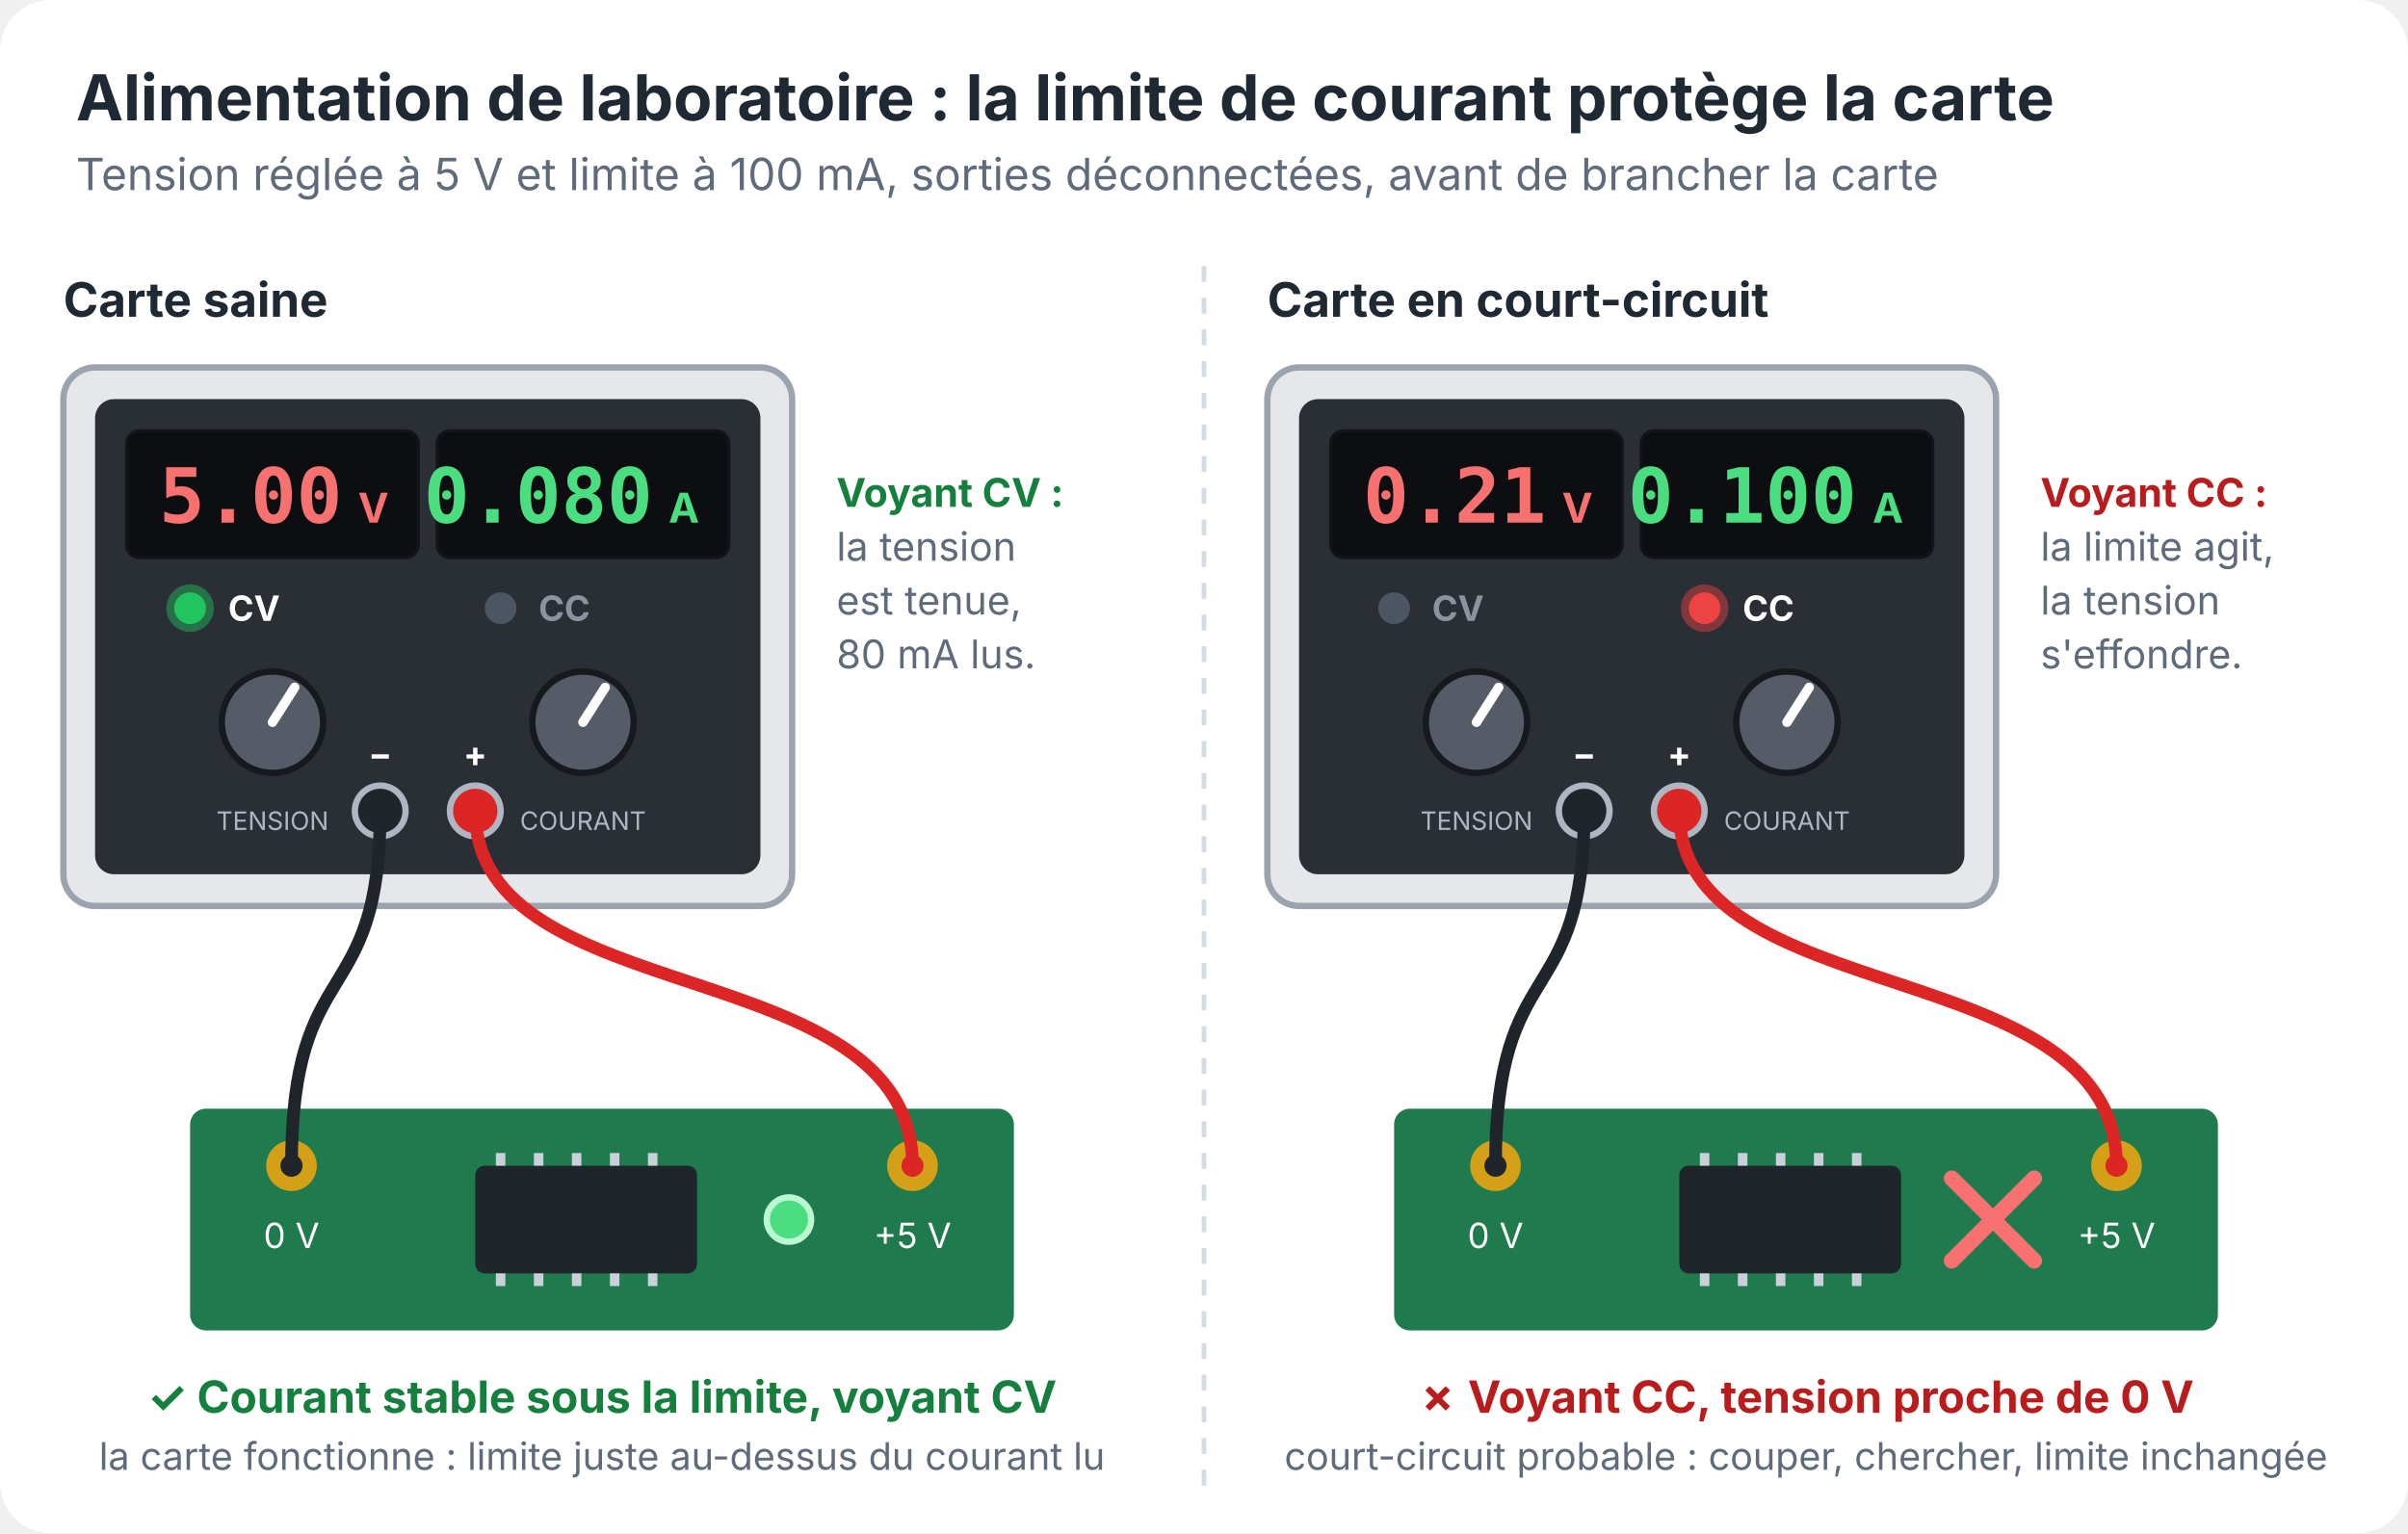
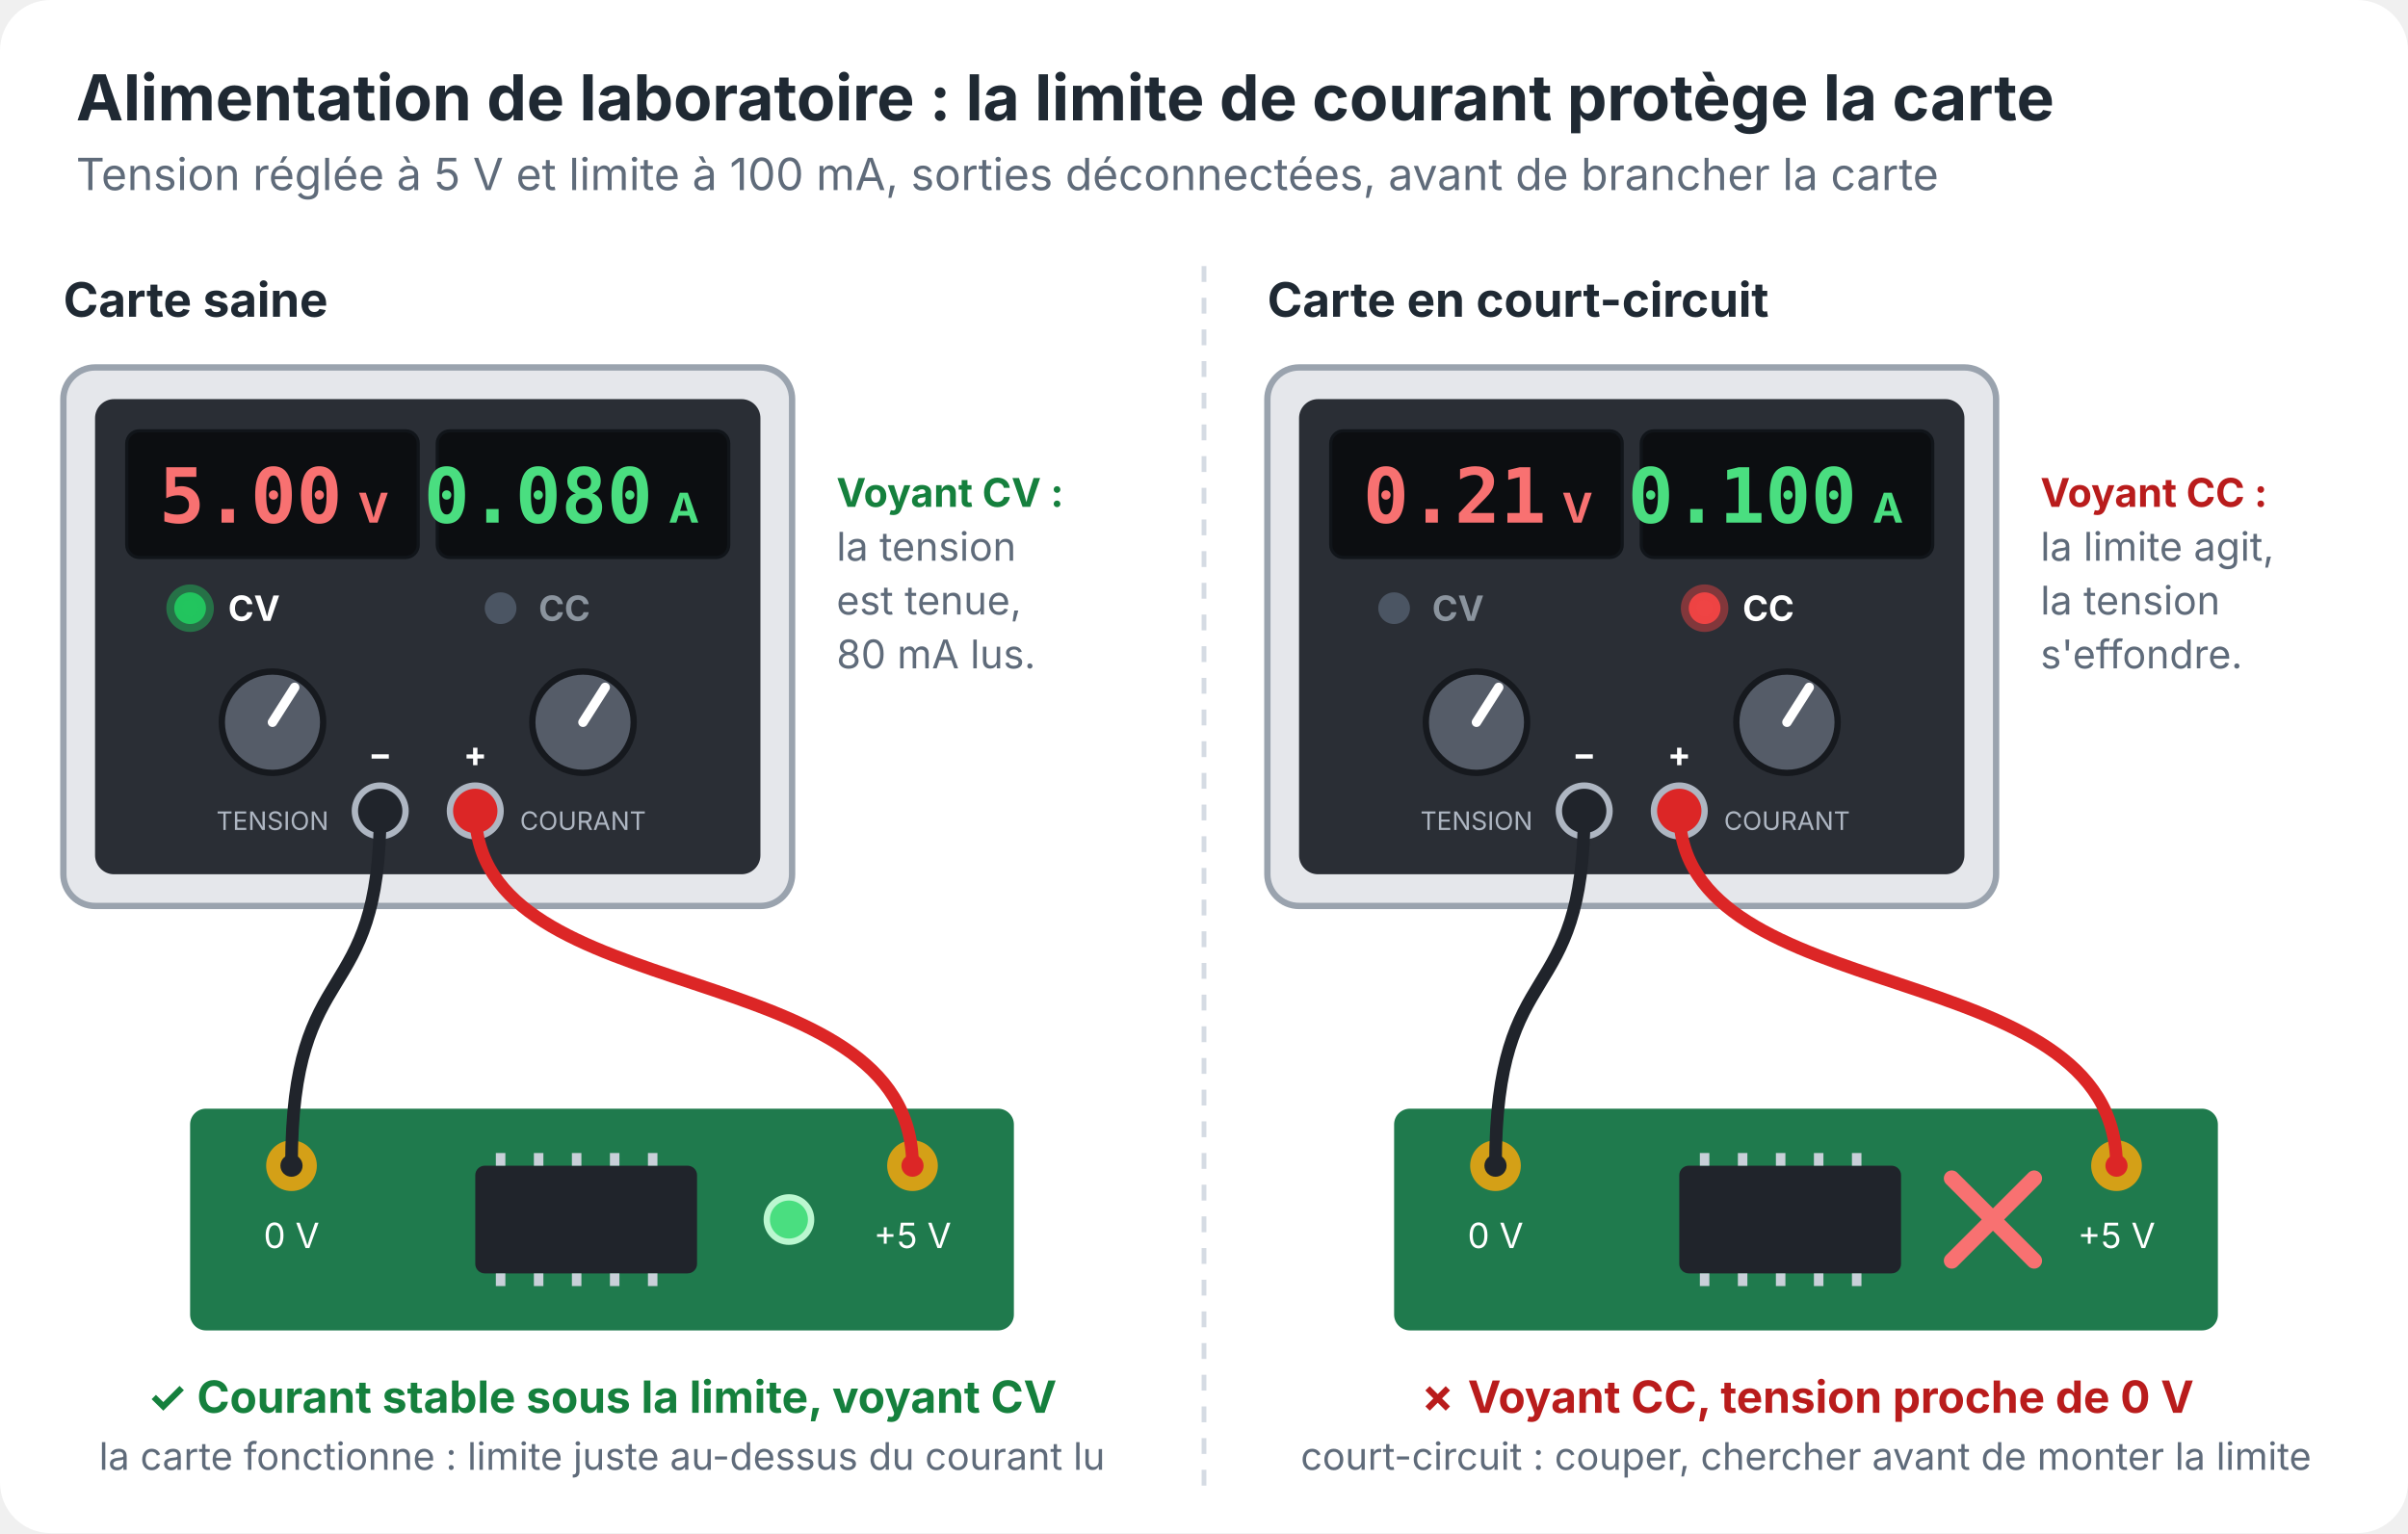
<svg xmlns="http://www.w3.org/2000/svg" viewBox="0 0 760 484" role="img" aria-labelledby="t d" font-family="system-ui, -apple-system, Segoe UI, sans-serif">
  <style>
    .bg{fill:#ffffff}.fg{fill:#1f2933}.mut{fill:#5f6b7a}
    .wire{stroke:#1f2933;stroke-width:3;fill:none;stroke-linecap:round;stroke-linejoin:round}
    .panel{fill:#f3f5f8;stroke:#d5dbe3}.grid{stroke:#d5dbe3;stroke-width:1.5;stroke-dasharray:5 5;fill:none}
    .ok{fill:#15803d}.no{fill:#b91c1c}.warn{fill:#b45309}.blue{fill:#2563eb}.amber{fill:#b45309}
    .blk{stroke:#20242b}.blkf{fill:#20242b}
    .flow{fill:none;stroke-width:4;stroke-linecap:round;stroke-dasharray:1 13;animation:run 1.1s linear infinite}
    .fb{stroke:#2563eb}.fa{stroke:#d97706}.fr{stroke:#dc2626}
    @keyframes run{to{stroke-dashoffset:-14}}
    @media (prefers-reduced-motion: reduce){.flow{animation:none}}
    @media (prefers-color-scheme: dark){
      .bg{fill:#0d1117}.fg{fill:#e6edf3}.mut{fill:#9aa7b4}.wire{stroke:#c9d1d9}
      .panel{fill:#161b22;stroke:#30363d}.grid{stroke:#30363d}
      .ok{fill:#4ade80}.no{fill:#f87171}.warn{fill:#fbbf24}.blue{fill:#60a5fa}.amber{fill:#fbbf24}
      .blk{stroke:#8b949e}.blkf{fill:#8b949e}.fb{stroke:#60a5fa}.fa{stroke:#fbbf24}.fr{stroke:#f87171}
    }
  </style>
  <rect class="bg" width="760" height="484" rx="16" />
  <text class="fg" x="24" y="38" font-size="20" font-weight="700">Alimentation de laboratoire : la limite de courant protège la carte</text>
  <text class="mut" x="24" y="60" font-size="14">Tension réglée à 5 V et limite à 100 mA, sorties déconnectées, avant de brancher la carte</text>
  <path class="grid" d="M380 84 V470" />
  <text class="fg" x="20" y="100" font-size="15" font-weight="700">Carte saine</text>
  <g data-mode="CV" transform="translate(20 116) scale(1)">
    <rect width="230" height="170" rx="10" fill="#e5e7eb" stroke="#9aa3ae" stroke-width="2" />
    <rect x="10" y="10" width="210" height="150" rx="6" fill="#2a2e35" />
    <rect x="20" y="20" width="92" height="40" rx="4" fill="#0c0e11" stroke="#11151a" />
    <text x="88" y="49" font-size="24" font-weight="700" text-anchor="end" font-family="ui-monospace, Menlo, Consolas, monospace" fill="#f87171">5.00</text>
    <text x="93" y="49" font-size="13" font-weight="700" fill="#f87171">V</text>
    <rect x="118" y="20" width="92" height="40" rx="4" fill="#0c0e11" stroke="#11151a" />
    <text x="186" y="49" font-size="24" font-weight="700" text-anchor="end" font-family="ui-monospace, Menlo, Consolas, monospace" fill="#4ade80">0.080</text>
    <text x="191" y="49" font-size="13" font-weight="700" fill="#4ade80">A</text>
    <circle cx="40" cy="76" r="5" fill="#22c55e" stroke="#22c55e" stroke-opacity="0.45" stroke-width="5" />
    <text x="52" y="80" font-size="11" font-weight="700" fill="#ffffff">CV</text>
    <circle cx="138" cy="76" r="5" fill="#4b5563" />
    <text x="150" y="80" font-size="11" font-weight="700" fill="#8b949e">CC</text>
    <circle cx="66" cy="112" r="16" fill="#555c68" stroke="#16191e" stroke-width="2" />
    <path d="M66 112 l7 -11" stroke="#ffffff" stroke-width="3" stroke-linecap="round" />
    <text x="66" y="146" font-size="8" text-anchor="middle" fill="#aeb6c2">TENSION</text>
    <circle cx="164" cy="112" r="16" fill="#555c68" stroke="#16191e" stroke-width="2" />
    <path d="M164 112 l7 -11" stroke="#ffffff" stroke-width="3" stroke-linecap="round" />
    <text x="164" y="146" font-size="8" text-anchor="middle" fill="#aeb6c2">COURANT</text>
    <circle cx="100" cy="140" r="8" fill="#20242b" stroke="#aeb6c2" stroke-width="2" />
    <text x="100" y="126" font-size="11" font-weight="700" text-anchor="middle" fill="#ffffff">−</text>
    <circle cx="130" cy="140" r="8" fill="#dc2626" stroke="#aeb6c2" stroke-width="2" />
    <text x="130" y="126" font-size="11" font-weight="700" text-anchor="middle" fill="#ffffff">+</text>
  </g>
  <text class="ok" x="264" y="160" font-size="12.5" font-weight="700">Voyant CV :</text>
  <text class="mut" x="264" y="177" font-size="12.5">la tension</text>
  <text class="mut" x="264" y="194" font-size="12.5">est tenue,</text>
  <text class="mut" x="264" y="211" font-size="12.5">80 mA lus.</text>
  <rect x="60" y="350" width="260" height="70" rx="5" fill="#1f7a4d" />
  <rect x="150" y="368" width="70" height="34" rx="3" fill="#20242b" />
  <path d="M158 364 v4 M158 402 v4" stroke="#c9d0d9" stroke-width="3" />
  <path d="M170 364 v4 M170 402 v4" stroke="#c9d0d9" stroke-width="3" />
  <path d="M182 364 v4 M182 402 v4" stroke="#c9d0d9" stroke-width="3" />
  <path d="M194 364 v4 M194 402 v4" stroke="#c9d0d9" stroke-width="3" />
  <path d="M206 364 v4 M206 402 v4" stroke="#c9d0d9" stroke-width="3" />
  <circle cx="92" cy="368" r="8" fill="#d4a017" />
  <circle cx="92" cy="368" r="3.5" fill="#20242b" />
  <circle cx="288" cy="368" r="8" fill="#d4a017" />
  <circle cx="288" cy="368" r="3.5" fill="#dc2626" />
  <text x="92" y="394" font-size="11" text-anchor="middle" fill="#ffffff">0 V</text>
  <text x="288" y="394" font-size="11" text-anchor="middle" fill="#ffffff">+5 V</text>
  <path class="blk" stroke-width="4" fill="none" stroke-linecap="round" d="M120 256 C120 320 92 300 92 368" />
  <path stroke="#dc2626" stroke-width="4" fill="none" stroke-linecap="round" d="M150 256 C150 320 288 300 288 368" />
  <circle cx="249" cy="385" r="7" fill="#4ade80" stroke="#bbf7d0" stroke-width="2" />
  <text class="ok" x="190" y="446" font-size="14" text-anchor="middle" font-weight="700">✓ Courant stable sous la limite, voyant CV</text>
  <text class="mut" x="190" y="464" font-size="12" text-anchor="middle">la carte fonctionne : limite juste au-dessus du courant lu</text>
  <text class="fg" x="400" y="100" font-size="15" font-weight="700">Carte en court-circuit</text>
  <g data-mode="CC" transform="translate(400 116) scale(1)">
    <rect width="230" height="170" rx="10" fill="#e5e7eb" stroke="#9aa3ae" stroke-width="2" />
    <rect x="10" y="10" width="210" height="150" rx="6" fill="#2a2e35" />
    <rect x="20" y="20" width="92" height="40" rx="4" fill="#0c0e11" stroke="#11151a" />
    <text x="88" y="49" font-size="24" font-weight="700" text-anchor="end" font-family="ui-monospace, Menlo, Consolas, monospace" fill="#f87171">0.21</text>
    <text x="93" y="49" font-size="13" font-weight="700" fill="#f87171">V</text>
    <rect x="118" y="20" width="92" height="40" rx="4" fill="#0c0e11" stroke="#11151a" />
    <text x="186" y="49" font-size="24" font-weight="700" text-anchor="end" font-family="ui-monospace, Menlo, Consolas, monospace" fill="#4ade80">0.100</text>
    <text x="191" y="49" font-size="13" font-weight="700" fill="#4ade80">A</text>
    <circle cx="40" cy="76" r="5" fill="#4b5563" />
    <text x="52" y="80" font-size="11" font-weight="700" fill="#8b949e">CV</text>
    <circle cx="138" cy="76" r="5" fill="#ef4444" stroke="#ef4444" stroke-opacity="0.45" stroke-width="5" />
    <text x="150" y="80" font-size="11" font-weight="700" fill="#ffffff">CC</text>
    <circle cx="66" cy="112" r="16" fill="#555c68" stroke="#16191e" stroke-width="2" />
    <path d="M66 112 l7 -11" stroke="#ffffff" stroke-width="3" stroke-linecap="round" />
    <text x="66" y="146" font-size="8" text-anchor="middle" fill="#aeb6c2">TENSION</text>
    <circle cx="164" cy="112" r="16" fill="#555c68" stroke="#16191e" stroke-width="2" />
    <path d="M164 112 l7 -11" stroke="#ffffff" stroke-width="3" stroke-linecap="round" />
    <text x="164" y="146" font-size="8" text-anchor="middle" fill="#aeb6c2">COURANT</text>
    <circle cx="100" cy="140" r="8" fill="#20242b" stroke="#aeb6c2" stroke-width="2" />
    <text x="100" y="126" font-size="11" font-weight="700" text-anchor="middle" fill="#ffffff">−</text>
    <circle cx="130" cy="140" r="8" fill="#dc2626" stroke="#aeb6c2" stroke-width="2" />
    <text x="130" y="126" font-size="11" font-weight="700" text-anchor="middle" fill="#ffffff">+</text>
  </g>
  <text class="no" x="644" y="160" font-size="12.5" font-weight="700">Voyant CC :</text>
  <text class="mut" x="644" y="177" font-size="12.5">la limite agit,</text>
  <text class="mut" x="644" y="194" font-size="12.5">la tension</text>
  <text class="mut" x="644" y="211" font-size="12.5">s'effondre.</text>
  <rect x="440" y="350" width="260" height="70" rx="5" fill="#1f7a4d" />
  <rect x="530" y="368" width="70" height="34" rx="3" fill="#20242b" />
  <path d="M538 364 v4 M538 402 v4" stroke="#c9d0d9" stroke-width="3" />
  <path d="M550 364 v4 M550 402 v4" stroke="#c9d0d9" stroke-width="3" />
  <path d="M562 364 v4 M562 402 v4" stroke="#c9d0d9" stroke-width="3" />
  <path d="M574 364 v4 M574 402 v4" stroke="#c9d0d9" stroke-width="3" />
  <path d="M586 364 v4 M586 402 v4" stroke="#c9d0d9" stroke-width="3" />
  <circle cx="472" cy="368" r="8" fill="#d4a017" />
  <circle cx="472" cy="368" r="3.5" fill="#20242b" />
  <circle cx="668" cy="368" r="8" fill="#d4a017" />
  <circle cx="668" cy="368" r="3.5" fill="#dc2626" />
  <text x="472" y="394" font-size="11" text-anchor="middle" fill="#ffffff">0 V</text>
  <text x="668" y="394" font-size="11" text-anchor="middle" fill="#ffffff">+5 V</text>
  <path class="blk" stroke-width="4" fill="none" stroke-linecap="round" d="M500 256 C500 320 472 300 472 368" />
  <path stroke="#dc2626" stroke-width="4" fill="none" stroke-linecap="round" d="M530 256 C530 320 668 300 668 368" />
  <path d="M616 372 l26 26 m0 -26 l-26 26" stroke="#f87171" stroke-width="5" stroke-linecap="round" />
  <text class="no" x="570" y="446" font-size="14" text-anchor="middle" font-weight="700">✗ Voyant CC, tension proche de 0 V</text>
-   <text class="mut" x="570" y="464" font-size="12" text-anchor="middle">court-circuit probable : couper, chercher, limite inchangée</text>
+   <text class="mut" x="570" y="464" font-size="12" text-anchor="middle">court-circuit : couper, chercher avant de monter la limite</text>
</svg>
